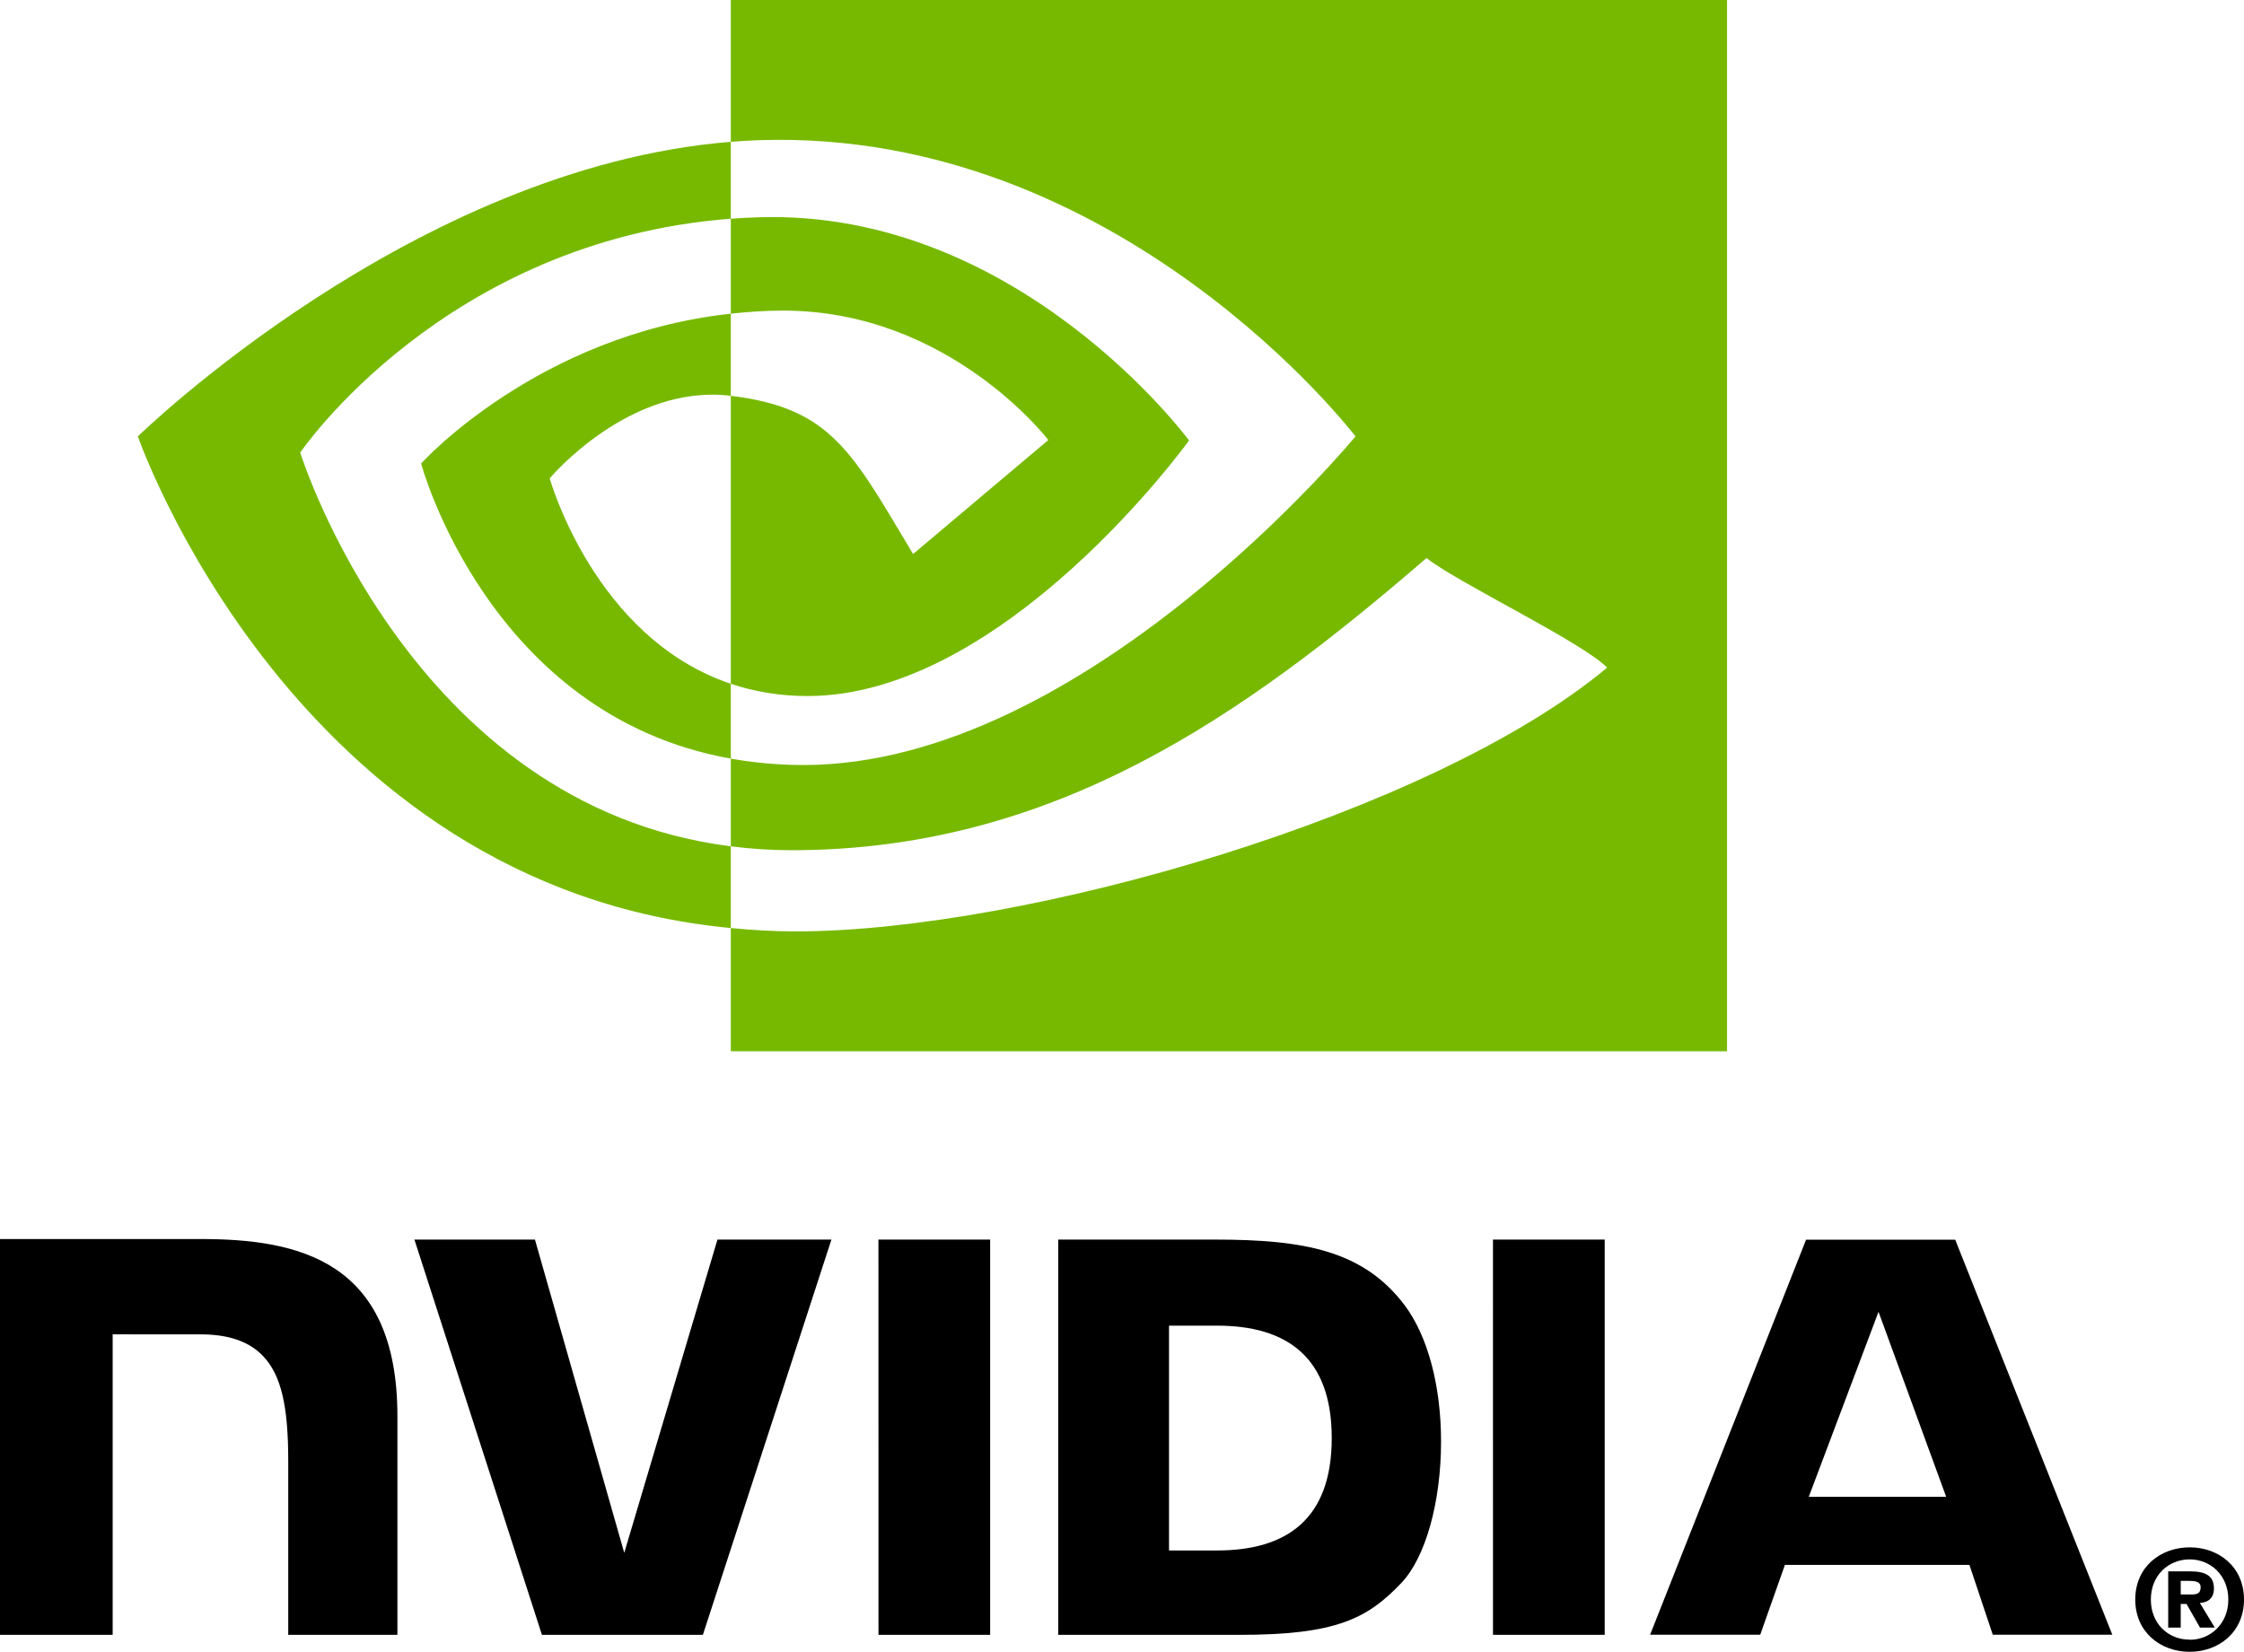
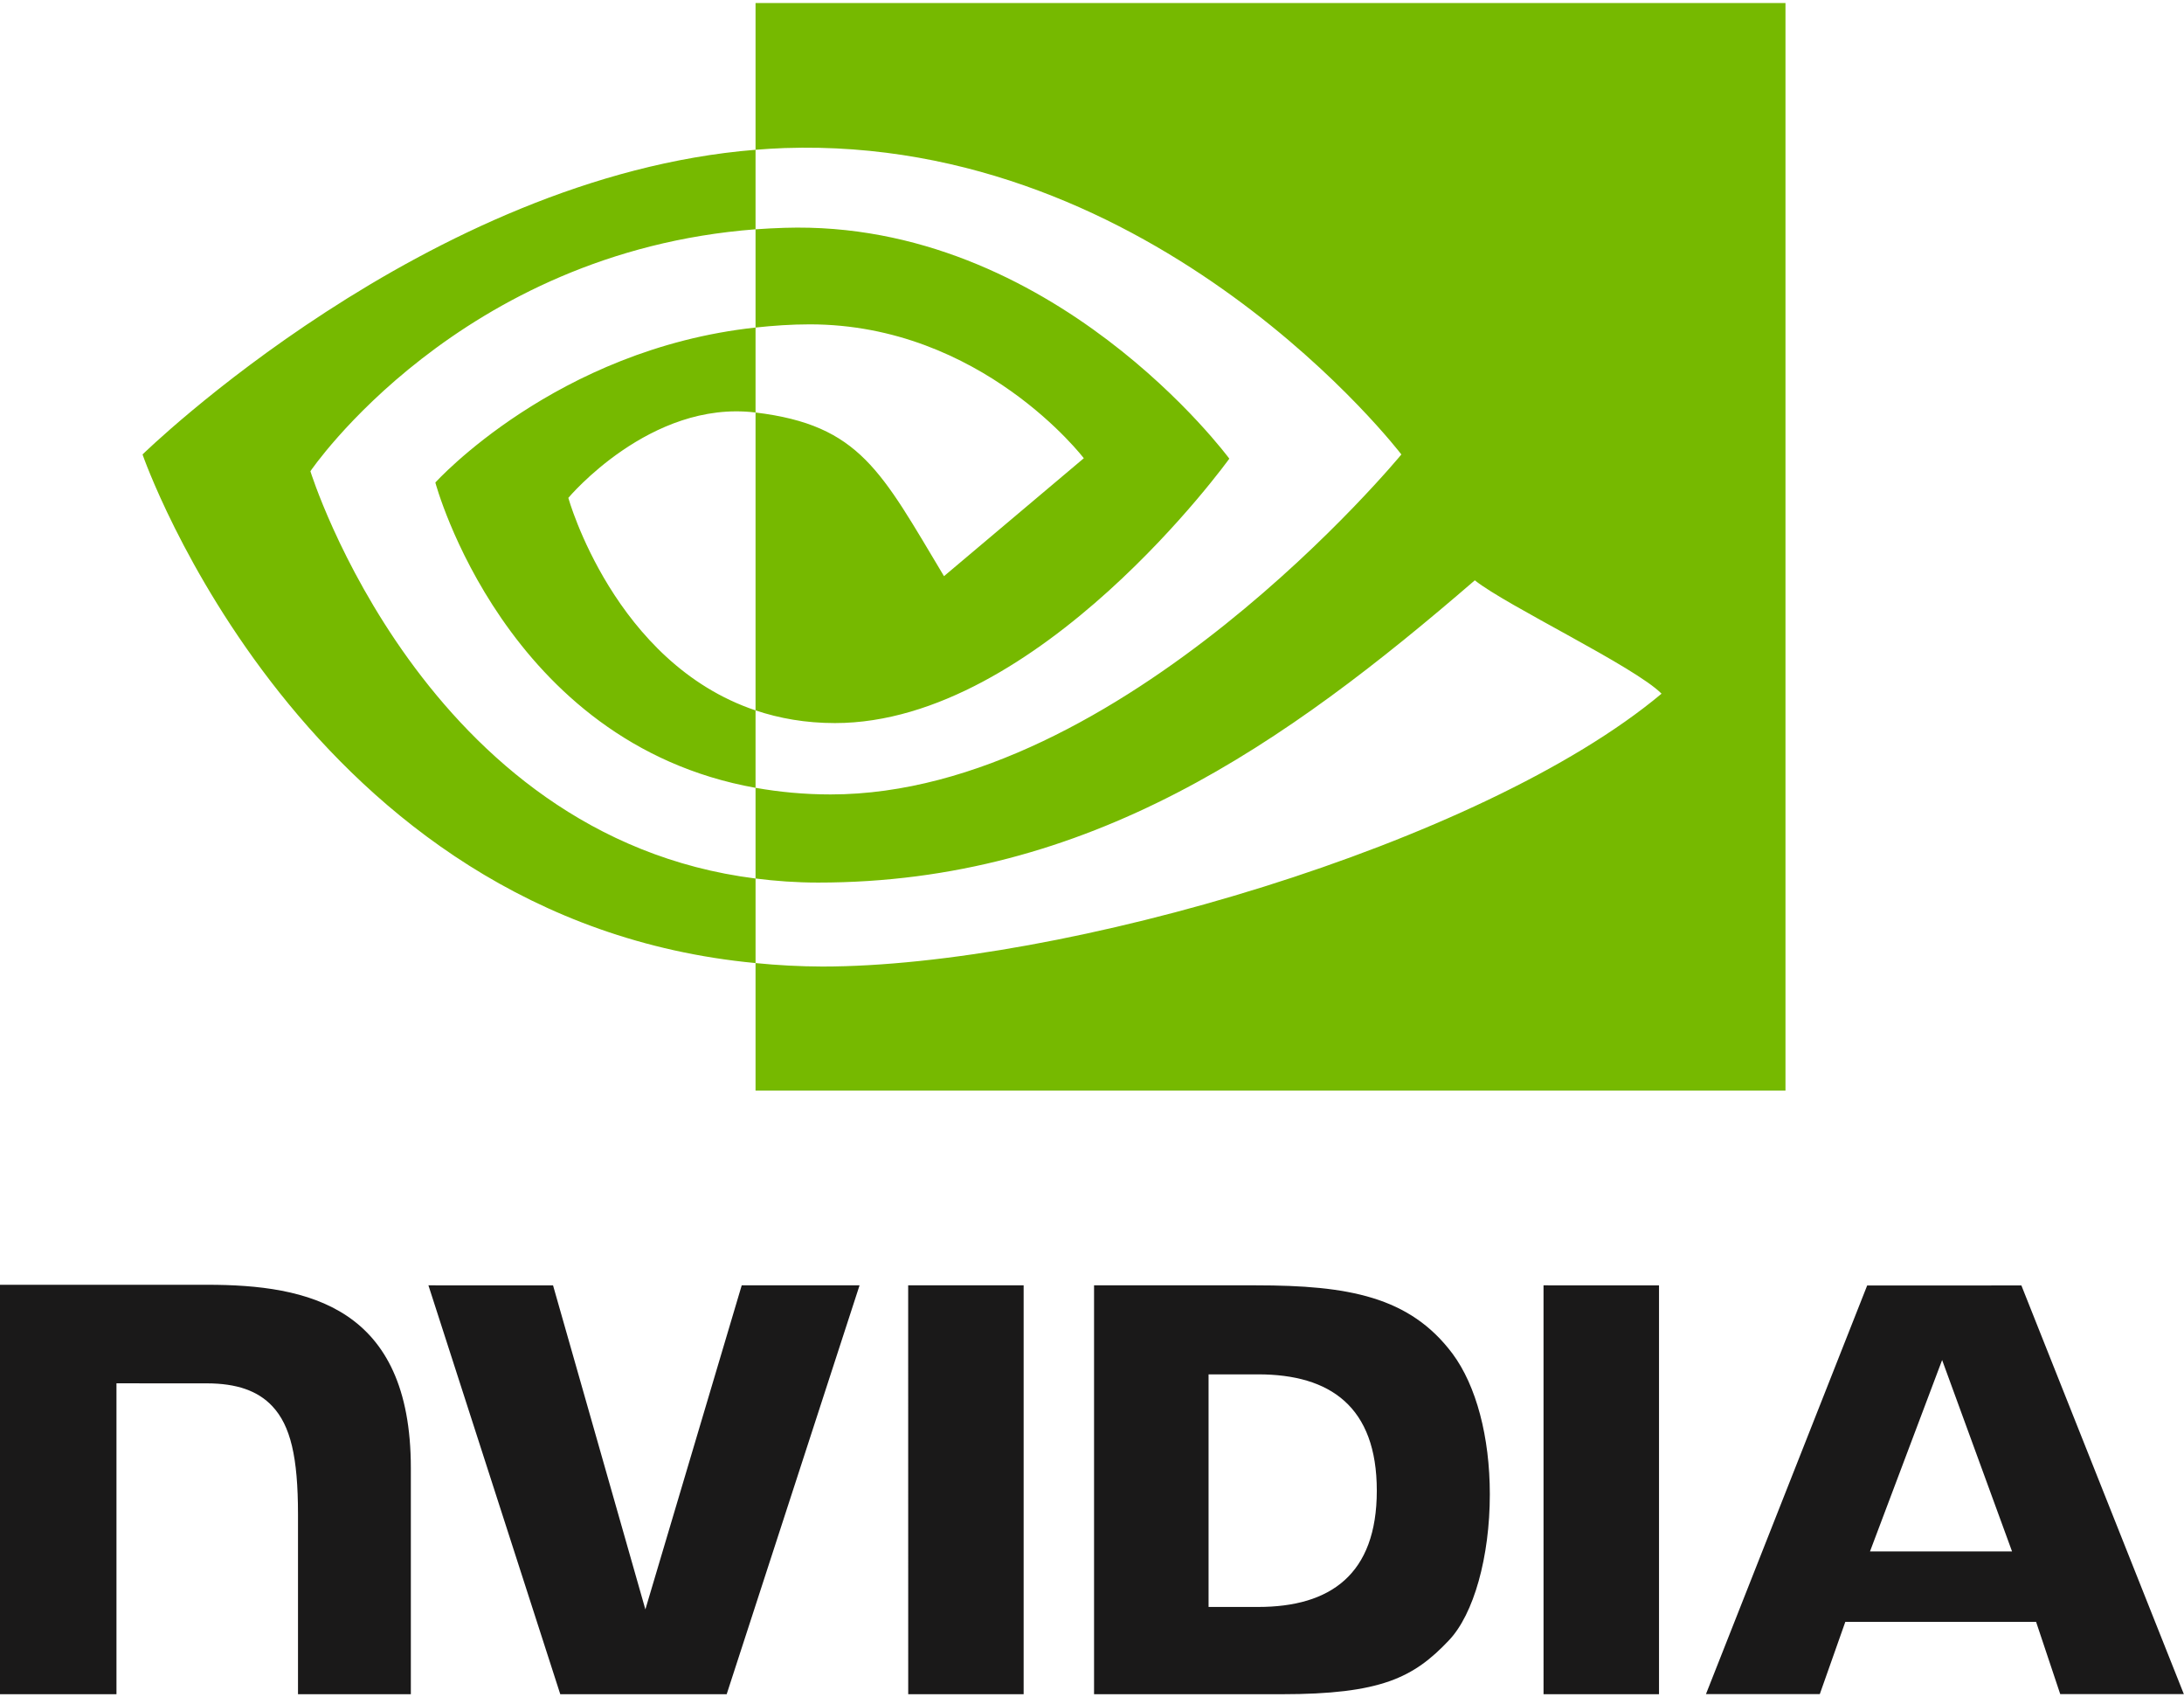
- <svg xmlns="http://www.w3.org/2000/svg" version="1.1" id="svg2" x="0px" y="0px" width="351.46px" height="258.785px" viewBox="35.188 31.512 351.46 258.785" enable-background="new 35.188 31.512 351.46 258.785" xml:space="preserve">
-   <path id="path17" d="M384.195,282.109c0,3.771-2.769,6.302-6.047,6.302v-0.023c-3.371,0.023-6.089-2.508-6.089-6.278  c0-3.769,2.718-6.293,6.089-6.293C381.427,275.816,384.195,278.34,384.195,282.109z M386.648,282.109c0-5.175-4.02-8.179-8.5-8.179  c-4.511,0-8.531,3.004-8.531,8.179c0,5.172,4.021,8.188,8.531,8.188C382.629,290.297,386.648,287.281,386.648,282.109   M376.738,282.801h0.91l2.109,3.703h2.316l-2.336-3.859c1.207-0.086,2.2-0.661,2.2-2.286c0-2.019-1.392-2.668-3.75-2.668h-3.411  v8.813h1.961V282.801 M376.738,281.309v-2.122h1.364c0.742,0,1.753,0.06,1.753,0.965c0,0.985-0.523,1.157-1.398,1.157H376.738" />
-   <path id="path19" d="M329.406,237.027l10.598,28.993H318.48L329.406,237.027z M318.056,225.738l-24.423,61.88h17.246l3.863-10.934  h28.903l3.656,10.934h18.722l-24.605-61.888L318.056,225.738z M269.023,287.641h17.497v-61.922l-17.5-0.004L269.023,287.641z   M147.556,225.715l-14.598,49.078l-13.984-49.074l-18.879-0.004l19.972,61.926h25.207l20.133-61.926H147.556z M218.281,239.199h7.52  c10.91,0,17.966,4.898,17.966,17.609c0,12.714-7.056,17.613-17.966,17.613h-7.52V239.199z M200.931,225.715v61.926h28.366  c15.113,0,20.048-2.512,25.384-8.148c3.769-3.957,6.207-12.641,6.207-22.134c0-8.707-2.063-16.468-5.66-21.304  c-6.481-8.649-15.817-10.34-29.75-10.34H200.931z M35.188,225.629v62.012h17.645v-47.086l13.672,0.004  c4.527,0,7.754,1.128,9.934,3.457c2.765,2.945,3.894,7.699,3.894,16.395v27.23h17.098v-34.262c0-24.453-15.586-27.75-30.836-27.75  H35.188z M172.771,225.715l0.007,61.926h17.489v-61.926H172.771z" />
-   <path id="path21" fill="#77B900" d="M82.211,102.414c0,0,22.504-33.203,67.437-36.638V53.73  c-49.769,3.997-92.867,46.149-92.867,46.149s24.41,70.565,92.867,77.026v-12.804C99.411,157.781,82.211,102.414,82.211,102.414z   M149.648,138.637v11.726c-37.968-6.769-48.507-46.237-48.507-46.237s18.23-20.195,48.507-23.47v12.867  c-0.023,0-0.039-0.007-0.058-0.007c-15.891-1.907-28.305,12.938-28.305,12.938S128.243,131.445,149.648,138.637 M149.648,31.512  V53.73c1.461-0.112,2.922-0.207,4.391-0.257c56.582-1.907,93.449,46.406,93.449,46.406s-42.343,51.488-86.457,51.488  c-4.043,0-7.828-0.375-11.383-1.005v13.739c3.04,0.386,6.192,0.613,9.481,0.613c41.051,0,70.738-20.965,99.484-45.778  c4.766,3.817,24.278,13.103,28.289,17.168c-27.332,22.883-91.031,41.329-127.144,41.329c-3.481,0-6.824-0.211-10.11-0.528v19.306  h156.032V31.512H149.648z M149.648,80.656V65.777c1.446-0.101,2.903-0.179,4.391-0.226c40.688-1.278,67.382,34.965,67.382,34.965  s-28.832,40.043-59.746,40.043c-4.449,0-8.438-0.715-12.028-1.922V93.523c15.84,1.914,19.028,8.911,28.551,24.786l21.18-17.859  c0,0-15.461-20.277-41.524-20.277C155.021,80.172,152.31,80.371,149.648,80.656" />
+ <svg xmlns="http://www.w3.org/2000/svg" width="200" height="156">
+   <g fill="none" fill-rule="evenodd">
+     <path d="M83.166 117.671l.004 37.434h10.57v-37.433H83.166zM0 117.621v37.484h10.666v-28.463l8.263.003c2.737 0 4.686.681 6.005 2.088 1.673 1.782 2.355 4.655 2.355 9.912v16.46h10.334v-20.71c0-14.781-9.422-16.775-18.64-16.775H0zm100.188.051v37.433h17.148c9.136 0 12.117-1.52 15.342-4.926 2.28-2.392 3.753-7.642 3.753-13.379 0-5.261-1.247-9.956-3.422-12.879-3.917-5.227-9.56-6.249-17.983-6.249h-14.838zm10.487 8.15h4.546c6.594 0 10.86 2.962 10.86 10.646 0 7.686-4.266 10.647-10.86 10.647h-4.546v-21.292zm-42.752-8.15L59.1 147.34l-8.455-29.666-11.412-.002 12.074 37.433h15.238l12.169-37.433h-10.79zm73.427 37.433h10.574v-37.43l-10.576-.003.002 37.433zm29.637-37.42l-14.763 37.407h10.425l2.336-6.612h17.47l2.21 6.612h11.32l-14.876-37.41-14.122.004zm6.863 6.825l6.404 17.524h-13.01l6.606-17.524z" fill="#1A1919" />
+     <path d="M69.189 29.986v-8.993a67.728 67.728 0 0 1 2.653-.136c24.596-.773 40.733 21.134 40.733 21.134S95.147 66.197 76.46 66.197c-2.692 0-5.1-.433-7.271-1.162v-27.27c9.575 1.156 11.5 5.386 17.258 14.982L99.25 41.952s-9.345-12.258-25.1-12.258c-1.715 0-3.353.12-4.961.292zm0-29.707v13.433c.882-.07 1.766-.126 2.653-.158 34.205-1.152 56.489 28.052 56.489 28.052S102.734 72.73 76.069 72.73c-2.443 0-4.73-.225-6.88-.606v8.303c1.838.234 3.742.372 5.73.372 24.815 0 42.76-12.672 60.138-27.671 2.879 2.307 14.675 7.919 17.1 10.378-16.523 13.832-55.028 24.98-76.857 24.98a63.43 63.43 0 0 1-6.111-.318v11.67h94.316V.278H69.19zm0 64.756v7.09c-22.952-4.093-29.322-27.95-29.322-27.95s11.02-12.21 29.322-14.189v7.779c-.014 0-.024-.004-.036-.004-9.604-1.154-17.108 7.82-17.108 7.82s4.204 15.106 17.144 19.454zM28.425 43.14s13.602-20.073 40.764-22.148v-7.28c-30.084 2.414-56.136 27.893-56.136 27.893S27.807 84.263 69.19 88.168v-7.74C38.822 76.606 28.425 43.14 28.425 43.14z" fill="#76B900" />
+   </g>
</svg>
